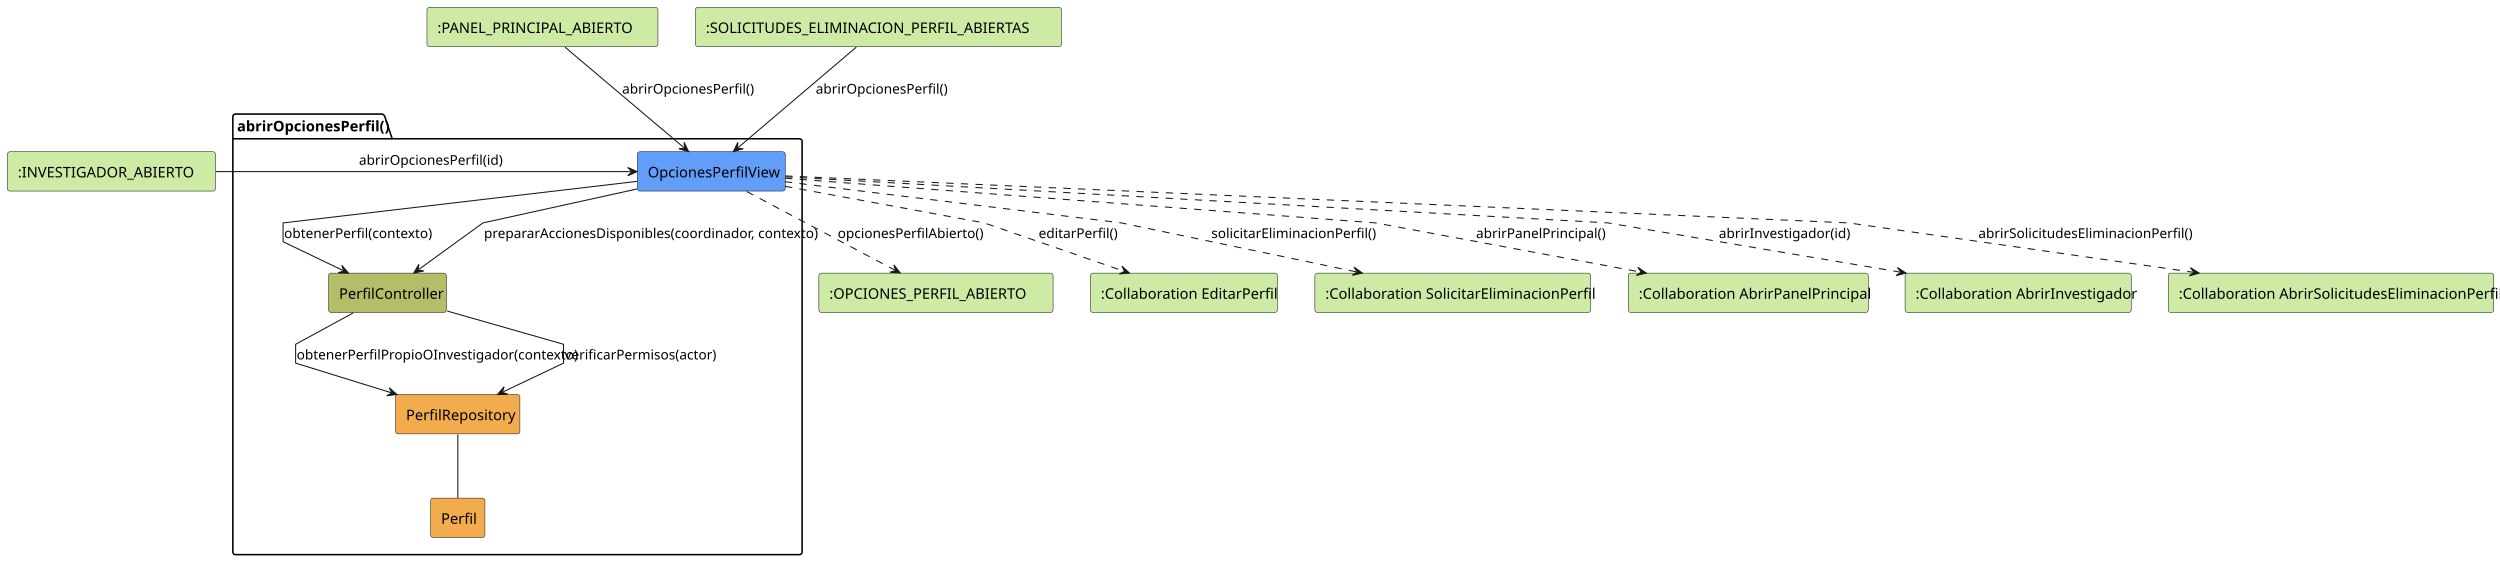
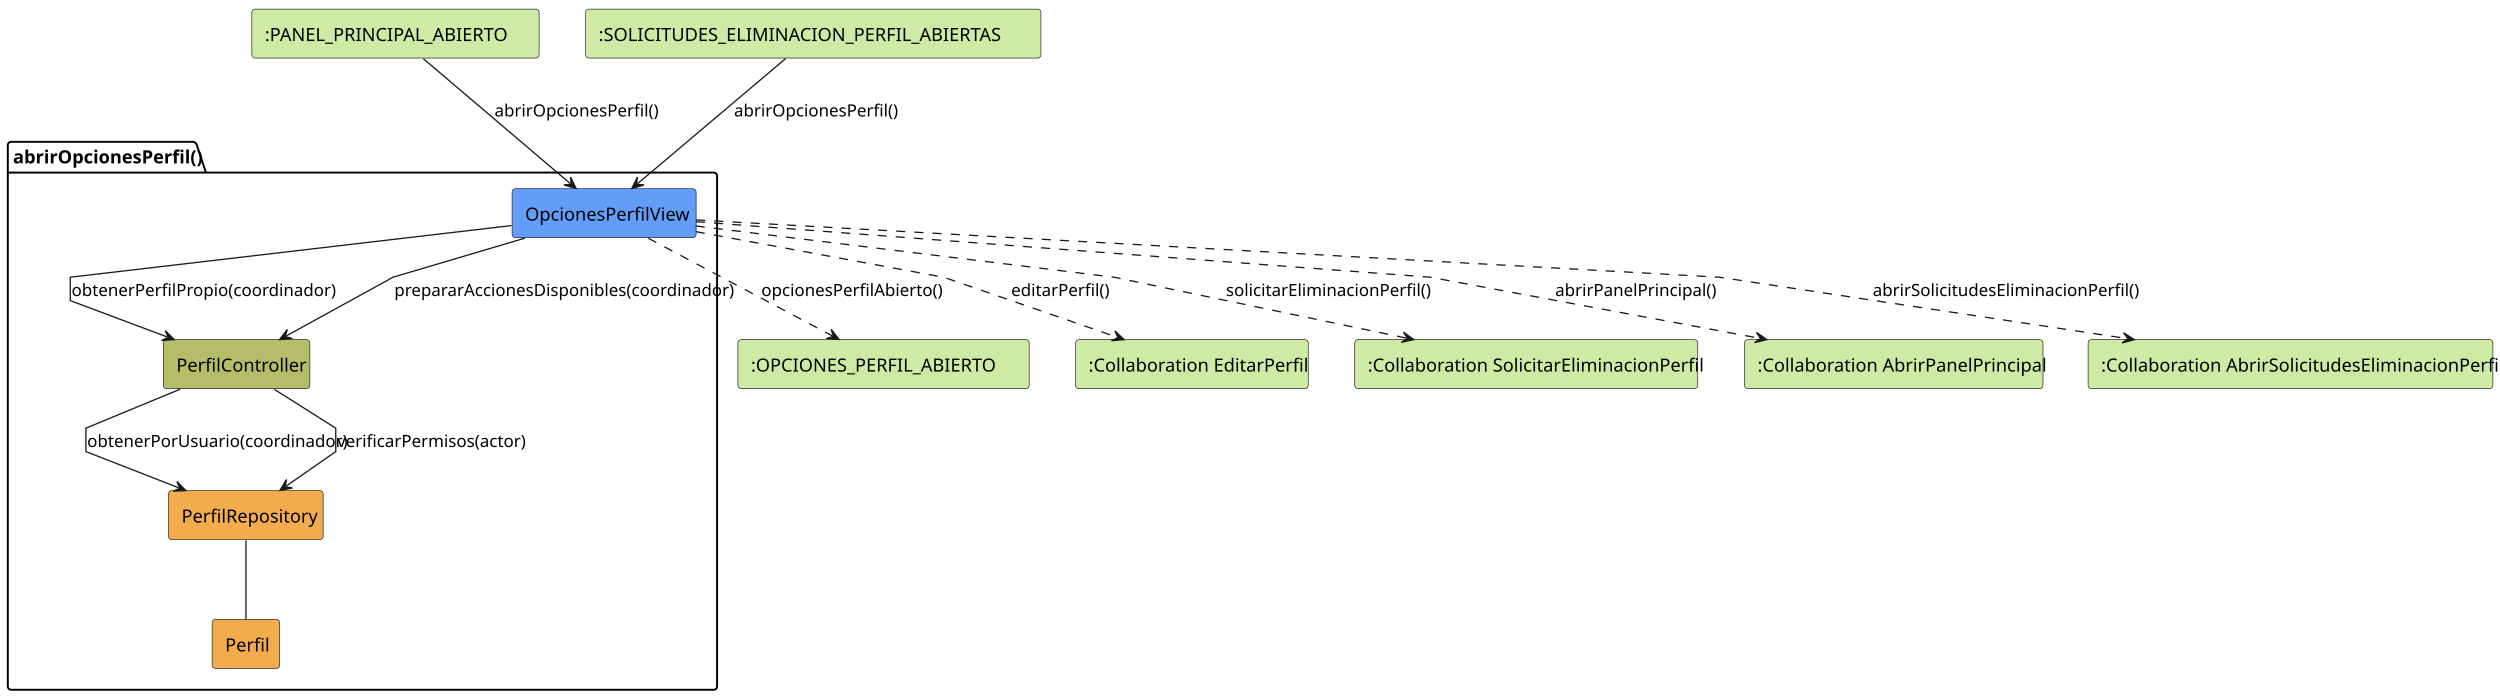
- <svg xmlns="http://www.w3.org/2000/svg" contentStyleType="text/css" data-diagram-type="DESCRIPTION" height="537px" preserveAspectRatio="none" style="width:2389px;height:537px;background:#FFFFFF;" version="1.1" viewBox="0 0 2389 537" width="2389px" zoomAndPan="magnify">
+ <svg xmlns="http://www.w3.org/2000/svg" contentStyleType="text/css" height="537px" preserveAspectRatio="none" style="width:1921px;height:537px;background:#FFFFFF;" version="1.1" viewBox="0 0 1921 537" width="1921px" zoomAndPan="magnify">
  <defs />
  <g>
-     <g class="cluster" data-entity="abrirOpcionesPerfil" data-source-line="6" data-uid="ent0005" id="cluster_abrirOpcionesPerfil">
-       <path d="M225,109 L365.255,109 A3.75,3.75 0 0 1 367.755,111.5 L374.755,132.609 L764,132.609 A2.5,2.5 0 0 1 766.5,135.109 L766.5,527.5 A2.5,2.5 0 0 1 764,530 L225,530 A2.5,2.5 0 0 1 222.5,527.5 L222.5,111.5 A2.5,2.5 0 0 1 225,109" fill="none" style="stroke:#000000;stroke-width:1.5;" />
-       <line style="stroke:#000000;stroke-width:1.5;" x1="222.5" x2="374.755" y1="132.609" y2="132.609" />
-       <text fill="#000000" font-family="sans-serif" font-size="14" font-weight="bold" lengthAdjust="spacing" textLength="139.255" x="226.5" y="125.533">abrirOpcionesPerfil()</text>
+     <g id="cluster_abrirOpcionesPerfil">
+       <path d="M8.5,109 L148.755,109 A3.75,3.75 0 0 1 151.255,111.5 L158.255,132.609 L548.5,132.609 A2.5,2.5 0 0 1 551,135.109 L551,527.5 A2.5,2.5 0 0 1 548.5,530 L8.5,530 A2.5,2.5 0 0 1 6,527.5 L6,111.5 A2.5,2.5 0 0 1 8.5,109 " fill="none" style="stroke:#000000;stroke-width:1.5;" />
+       <line style="stroke:#000000;stroke-width:1.5;" x1="6" x2="158.255" y1="132.609" y2="132.609" />
+       <text fill="#000000" font-family="sans-serif" font-size="14" font-weight="bold" lengthAdjust="spacing" textLength="139.255" x="10" y="125.533">abrirOpcionesPerfil()</text>
    </g>
-     <g class="entity" data-entity="OpcionesPerfilView" data-source-line="7" data-uid="ent0006" id="entity_OpcionesPerfilView">
-       <rect fill="#629EF9" height="37.609" rx="2.5" ry="2.5" style="stroke:#181818;stroke-width:0.5;" width="141.386" x="609" y="145" />
-       <text fill="#000000" font-family="sans-serif" font-size="14" lengthAdjust="spacing" textLength="121.386" x="619" y="169.533">OpcionesPerfilView</text>
+     <g id="elem_OpcionesPerfilView">
+       <rect fill="#629EF9" height="37.609" rx="2.5" ry="2.5" style="stroke:#181818;stroke-width:0.5;" width="141.386" x="393.5" y="145" />
+       <text fill="#000000" font-family="sans-serif" font-size="14" lengthAdjust="spacing" textLength="121.386" x="403.5" y="169.533">OpcionesPerfilView</text>
    </g>
-     <g class="entity" data-entity="PerfilController" data-source-line="8" data-uid="ent0007" id="entity_PerfilController">
-       <rect fill="#B5BD68" height="37.609" rx="2.5" ry="2.5" style="stroke:#181818;stroke-width:0.5;" width="112.586" x="314" y="261" />
-       <text fill="#000000" font-family="sans-serif" font-size="14" lengthAdjust="spacing" textLength="92.586" x="324" y="285.533">PerfilController</text>
+     <g id="elem_PerfilController">
+       <rect fill="#B5BD68" height="37.609" rx="2.5" ry="2.5" style="stroke:#181818;stroke-width:0.5;" width="112.586" x="125.5" y="261" />
+       <text fill="#000000" font-family="sans-serif" font-size="14" lengthAdjust="spacing" textLength="92.586" x="135.5" y="285.533">PerfilController</text>
    </g>
-     <g class="entity" data-entity="PerfilRepository" data-source-line="9" data-uid="ent0008" id="entity_PerfilRepository">
-       <rect fill="#F2AC4E" height="37.609" rx="2.5" ry="2.5" style="stroke:#181818;stroke-width:0.5;" width="118.814" x="378" y="377" />
-       <text fill="#000000" font-family="sans-serif" font-size="14" lengthAdjust="spacing" textLength="98.814" x="388" y="401.533">PerfilRepository</text>
+     <g id="elem_PerfilRepository">
+       <rect fill="#F2AC4E" height="37.609" rx="2.5" ry="2.5" style="stroke:#181818;stroke-width:0.5;" width="118.814" x="129.5" y="377" />
+       <text fill="#000000" font-family="sans-serif" font-size="14" lengthAdjust="spacing" textLength="98.814" x="139.5" y="401.533">PerfilRepository</text>
    </g>
-     <g class="entity" data-entity="Perfil" data-source-line="10" data-uid="ent0009" id="entity_Perfil">
-       <rect fill="#F2AC4E" height="37.609" rx="2.5" ry="2.5" style="stroke:#181818;stroke-width:0.5;" width="51.897" x="411.5" y="476" />
-       <text fill="#000000" font-family="sans-serif" font-size="14" lengthAdjust="spacing" textLength="31.896" x="421.5" y="500.533">Perfil</text>
+     <g id="elem_Perfil">
+       <rect fill="#F2AC4E" height="37.609" rx="2.5" ry="2.5" style="stroke:#181818;stroke-width:0.5;" width="51.897" x="163" y="476" />
+       <text fill="#000000" font-family="sans-serif" font-size="14" lengthAdjust="spacing" textLength="31.896" x="173" y="500.533">Perfil</text>
    </g>
-     <g class="entity" data-entity="EstadoEntradaInvestigador" data-source-line="3" data-uid="ent0002" id="entity_EstadoEntradaInvestigador">
-       <rect fill="#CDEBA5" height="37.609" rx="2.5" ry="2.5" style="stroke:#181818;stroke-width:0.5;" width="198.924" x="7" y="145" />
-       <text fill="#000000" font-family="sans-serif" font-size="14" lengthAdjust="spacing" textLength="178.924" x="17" y="169.533">:INVESTIGADOR_ABIERTO</text>
+     <g id="elem_EstadoEntradaPanel">
+       <rect fill="#CDEBA5" height="37.609" rx="2.5" ry="2.5" style="stroke:#181818;stroke-width:0.5;" width="220.737" x="193.5" y="7" />
+       <text fill="#000000" font-family="sans-serif" font-size="14" lengthAdjust="spacing" textLength="200.737" x="203.5" y="31.533">:PANEL_PRINCIPAL_ABIERTO</text>
    </g>
-     <g class="entity" data-entity="EstadoEntradaPanel" data-source-line="4" data-uid="ent0003" id="entity_EstadoEntradaPanel">
-       <rect fill="#CDEBA5" height="37.609" rx="2.5" ry="2.5" style="stroke:#181818;stroke-width:0.5;" width="220.737" x="408" y="7" />
-       <text fill="#000000" font-family="sans-serif" font-size="14" lengthAdjust="spacing" textLength="200.737" x="418" y="31.533">:PANEL_PRINCIPAL_ABIERTO</text>
+     <g id="elem_EstadoEntradaSolicitudes">
+       <rect fill="#CDEBA5" height="37.609" rx="2.5" ry="2.5" style="stroke:#181818;stroke-width:0.5;" width="349.868" x="450" y="7" />
+       <text fill="#000000" font-family="sans-serif" font-size="14" lengthAdjust="spacing" textLength="329.868" x="460" y="31.533">:SOLICITUDES_ELIMINACION_PERFIL_ABIERTAS</text>
    </g>
-     <g class="entity" data-entity="EstadoEntradaSolicitudes" data-source-line="5" data-uid="ent0004" id="entity_EstadoEntradaSolicitudes">
-       <rect fill="#CDEBA5" height="37.609" rx="2.5" ry="2.5" style="stroke:#181818;stroke-width:0.5;" width="349.868" x="664.5" y="7" />
-       <text fill="#000000" font-family="sans-serif" font-size="14" lengthAdjust="spacing" textLength="329.868" x="674.5" y="31.533">:SOLICITUDES_ELIMINACION_PERFIL_ABIERTAS</text>
+     <g id="elem_EstadoSalida">
+       <rect fill="#CDEBA5" height="37.609" rx="2.5" ry="2.5" style="stroke:#181818;stroke-width:0.5;" width="223.834" x="567" y="261" />
+       <text fill="#000000" font-family="sans-serif" font-size="14" lengthAdjust="spacing" textLength="203.834" x="577" y="285.533">:OPCIONES_PERFIL_ABIERTO</text>
    </g>
-     <g class="entity" data-entity="EstadoSalida" data-source-line="13" data-uid="ent0010" id="entity_EstadoSalida">
-       <rect fill="#CDEBA5" height="37.609" rx="2.5" ry="2.5" style="stroke:#181818;stroke-width:0.5;" width="223.834" x="782.5" y="261" />
-       <text fill="#000000" font-family="sans-serif" font-size="14" lengthAdjust="spacing" textLength="203.834" x="792.5" y="285.533">:OPCIONES_PERFIL_ABIERTO</text>
+     <g id="elem_EditarPerfil">
+       <rect fill="#CDEBA5" height="37.609" rx="2.5" ry="2.5" style="stroke:#181818;stroke-width:0.5;" width="178.744" x="826.5" y="261" />
+       <text fill="#000000" font-family="sans-serif" font-size="14" lengthAdjust="spacing" textLength="158.744" x="836.5" y="285.533">:Collaboration EditarPerfil</text>
    </g>
-     <g class="entity" data-entity="EditarPerfil" data-source-line="14" data-uid="ent0011" id="entity_EditarPerfil">
-       <rect fill="#CDEBA5" height="37.609" rx="2.5" ry="2.5" style="stroke:#181818;stroke-width:0.5;" width="178.744" x="1042" y="261" />
-       <text fill="#000000" font-family="sans-serif" font-size="14" lengthAdjust="spacing" textLength="158.744" x="1052" y="285.533">:Collaboration EditarPerfil</text>
+     <g id="elem_SolicitarEliminacionPerfil">
+       <rect fill="#CDEBA5" height="37.609" rx="2.5" ry="2.5" style="stroke:#181818;stroke-width:0.5;" width="263.551" x="1041" y="261" />
+       <text fill="#000000" font-family="sans-serif" font-size="14" lengthAdjust="spacing" textLength="243.551" x="1051" y="285.533">:Collaboration SolicitarEliminacionPerfil</text>
    </g>
-     <g class="entity" data-entity="SolicitarEliminacionPerfil" data-source-line="15" data-uid="ent0012" id="entity_SolicitarEliminacionPerfil">
-       <rect fill="#CDEBA5" height="37.609" rx="2.5" ry="2.5" style="stroke:#181818;stroke-width:0.5;" width="263.551" x="1256.5" y="261" />
-       <text fill="#000000" font-family="sans-serif" font-size="14" lengthAdjust="spacing" textLength="243.551" x="1266.5" y="285.533">:Collaboration SolicitarEliminacionPerfil</text>
+     <g id="elem_AbrirPanelPrincipal">
+       <rect fill="#CDEBA5" height="37.609" rx="2.5" ry="2.5" style="stroke:#181818;stroke-width:0.5;" width="229.33" x="1340.5" y="261" />
+       <text fill="#000000" font-family="sans-serif" font-size="14" lengthAdjust="spacing" textLength="209.33" x="1350.5" y="285.533">:Collaboration AbrirPanelPrincipal</text>
    </g>
-     <g class="entity" data-entity="AbrirPanelPrincipal" data-source-line="16" data-uid="ent0013" id="entity_AbrirPanelPrincipal">
-       <rect fill="#CDEBA5" height="37.609" rx="2.5" ry="2.5" style="stroke:#181818;stroke-width:0.5;" width="229.33" x="1556" y="261" />
-       <text fill="#000000" font-family="sans-serif" font-size="14" lengthAdjust="spacing" textLength="209.33" x="1566" y="285.533">:Collaboration AbrirPanelPrincipal</text>
+     <g id="elem_AbrirSolicitudesEliminacionPerfil">
+       <rect fill="#CDEBA5" height="37.609" rx="2.5" ry="2.5" style="stroke:#181818;stroke-width:0.5;" width="311.019" x="1604.5" y="261" />
+       <text fill="#000000" font-family="sans-serif" font-size="14" lengthAdjust="spacing" textLength="291.019" x="1614.5" y="285.533">:Collaboration AbrirSolicitudesEliminacionPerfil</text>
    </g>
-     <g class="entity" data-entity="AbrirInvestigador" data-source-line="17" data-uid="ent0014" id="entity_AbrirInvestigador">
-       <rect fill="#CDEBA5" height="37.609" rx="2.5" ry="2.5" style="stroke:#181818;stroke-width:0.5;" width="216.102" x="1820.5" y="261" />
-       <text fill="#000000" font-family="sans-serif" font-size="14" lengthAdjust="spacing" textLength="196.102" x="1830.5" y="285.533">:Collaboration AbrirInvestigador</text>
+     <g id="link_EstadoEntradaPanel_OpcionesPerfilView">
+       <path d="M325.25,45.06 C355.85,71.07 407.438,114.924 438.098,140.984 " fill="none" id="EstadoEntradaPanel-to-OpcionesPerfilView" style="stroke:#181818;stroke-width:1;" />
+       <polygon fill="#181818" points="442.67,144.87,438.403,135.994,438.86,141.632,433.222,142.089,442.67,144.87" style="stroke:#181818;stroke-width:1;" />
+       <text fill="#000000" font-family="sans-serif" font-size="13" lengthAdjust="spacing" textLength="119.203" x="380" y="89.495">abrirOpcionesPerfil()</text>
    </g>
-     <g class="entity" data-entity="AbrirSolicitudesEliminacionPerfil" data-source-line="18" data-uid="ent0015" id="entity_AbrirSolicitudesEliminacionPerfil">
-       <rect fill="#CDEBA5" height="37.609" rx="2.5" ry="2.5" style="stroke:#181818;stroke-width:0.5;" width="311.019" x="2072" y="261" />
-       <text fill="#000000" font-family="sans-serif" font-size="14" lengthAdjust="spacing" textLength="291.019" x="2082" y="285.533">:Collaboration AbrirSolicitudesEliminacionPerfil</text>
+     <g id="link_EstadoEntradaSolicitudes_OpcionesPerfilView">
+       <path d="M603.62,45.06 C572.83,71.07 520.893,114.937 490.053,140.997 " fill="none" id="EstadoEntradaSolicitudes-to-OpcionesPerfilView" style="stroke:#181818;stroke-width:1;" />
+       <polygon fill="#181818" points="485.47,144.87,494.926,142.116,489.289,141.643,489.763,136.006,485.47,144.87" style="stroke:#181818;stroke-width:1;" />
+       <text fill="#000000" font-family="sans-serif" font-size="13" lengthAdjust="spacing" textLength="119.203" x="564" y="89.495">abrirOpcionesPerfil()</text>
    </g>
-     <g class="link" data-entity-1="EstadoEntradaInvestigador" data-entity-2="OpcionesPerfilView" data-source-line="20" data-uid="lnk16" id="link_EstadoEntradaInvestigador_OpcionesPerfilView">
-       <path d="M206.31,164 C321.42,164 501.75,164 602.83,164" fill="none" id="EstadoEntradaInvestigador-to-OpcionesPerfilView" style="stroke:#181818;stroke-width:1;" />
-       <polygon fill="#181818" points="608.83,164,599.83,160,603.83,164,599.83,168,608.83,164" style="stroke:#181818;stroke-width:1;" />
-       <text fill="#000000" font-family="sans-serif" font-size="13" lengthAdjust="spacing" textLength="129.321" x="343" y="157.495">abrirOpcionesPerfil(id)</text>
+     <g id="link_OpcionesPerfilView_PerfilController">
+       <path d="M393.05,173.31 C275.7,187.04 54,213 54,213 C54,213 54,231 54,231 C54,231 92.032,245.263 128.352,258.883 " fill="none" id="OpcionesPerfilView-to-PerfilController" style="stroke:#181818;stroke-width:1;" />
+       <polygon fill="#181818" points="133.97,260.99,126.948,254.085,129.288,259.234,124.138,261.575,133.97,260.99" style="stroke:#181818;stroke-width:1;" />
+       <text fill="#000000" font-family="sans-serif" font-size="13" lengthAdjust="spacing" textLength="188.602" x="55" y="227.495">obtenerPerfilPropio(coordinador)</text>
    </g>
-     <g class="link" data-entity-1="EstadoEntradaPanel" data-entity-2="OpcionesPerfilView" data-source-line="21" data-uid="lnk17" id="link_EstadoEntradaPanel_OpcionesPerfilView">
-       <path d="M539.88,45.06 C570.67,71.07 622.607,114.937 653.447,140.997" fill="none" id="EstadoEntradaPanel-to-OpcionesPerfilView" style="stroke:#181818;stroke-width:1;" />
-       <polygon fill="#181818" points="658.03,144.87,653.737,136.006,654.211,141.643,648.574,142.116,658.03,144.87" style="stroke:#181818;stroke-width:1;" />
-       <text fill="#000000" font-family="sans-serif" font-size="13" lengthAdjust="spacing" textLength="119.203" x="594.5" y="89.495">abrirOpcionesPerfil()</text>
+     <g id="link_OpcionesPerfilView_PerfilController">
+       <path d="M403.22,183.01 C357.25,196.63 302,213 302,213 C302,213 255.577,238.528 220.047,258.077 " fill="none" id="OpcionesPerfilView-to-PerfilController-1" style="stroke:#181818;stroke-width:1;" />
+       <polygon fill="#181818" points="214.79,260.97,224.603,260.136,219.171,258.56,220.747,253.127,214.79,260.97" style="stroke:#181818;stroke-width:1;" />
+       <text fill="#000000" font-family="sans-serif" font-size="13" lengthAdjust="spacing" textLength="246.403" x="303" y="227.495">prepararAccionesDisponibles(coordinador)</text>
    </g>
-     <g class="link" data-entity-1="EstadoEntradaSolicitudes" data-entity-2="OpcionesPerfilView" data-source-line="22" data-uid="lnk18" id="link_EstadoEntradaSolicitudes_OpcionesPerfilView">
-       <path d="M818.25,45.06 C787.65,71.07 736.062,114.924 705.402,140.984" fill="none" id="EstadoEntradaSolicitudes-to-OpcionesPerfilView" style="stroke:#181818;stroke-width:1;" />
-       <polygon fill="#181818" points="700.83,144.87,710.278,142.089,704.64,141.632,705.097,135.994,700.83,144.87" style="stroke:#181818;stroke-width:1;" />
-       <text fill="#000000" font-family="sans-serif" font-size="13" lengthAdjust="spacing" textLength="119.203" x="779.5" y="89.495">abrirOpcionesPerfil()</text>
+     <g id="link_PerfilController_PerfilRepository">
+       <path d="M138.48,299.01 C105.56,312.63 66,329 66,329 C66,329 66,347 66,347 C66,347 102.361,361.189 137.261,374.809 " fill="none" id="PerfilController-to-PerfilRepository" style="stroke:#181818;stroke-width:1;" />
+       <polygon fill="#181818" points="142.85,376.99,135.92,369.992,138.192,375.172,133.012,377.444,142.85,376.99" style="stroke:#181818;stroke-width:1;" />
+       <text fill="#000000" font-family="sans-serif" font-size="13" lengthAdjust="spacing" textLength="186.431" x="67" y="343.495">obtenerPorUsuario(coordinador)</text>
    </g>
-     <g class="link" data-entity-1="OpcionesPerfilView" data-entity-2="PerfilController" data-source-line="24" data-uid="lnk19" id="link_OpcionesPerfilView_PerfilController">
-       <path d="M608.72,173.31 C491.66,187.04 270.5,213 270.5,213 C270.5,213 270.5,231 270.5,231 C270.5,231 299.191,244.774 327.571,258.394" fill="none" id="OpcionesPerfilView-to-PerfilController" style="stroke:#181818;stroke-width:1;" />
-       <polygon fill="#181818" points="332.98,260.99,326.597,253.49,328.472,258.827,323.135,260.702,332.98,260.99" style="stroke:#181818;stroke-width:1;" />
-       <text fill="#000000" font-family="sans-serif" font-size="13" lengthAdjust="spacing" textLength="131.511" x="271.5" y="227.495">obtenerPerfil(contexto)</text>
+     <g id="link_PerfilController_PerfilRepository">
+       <path d="M210.73,299.15 C232.25,312.74 258,329 258,329 C258,329 258,347 258,347 C258,347 239.556,359.834 220.016,373.424 " fill="none" id="PerfilController-to-PerfilRepository-1" style="stroke:#181818;stroke-width:1;" />
+       <polygon fill="#181818" points="215.09,376.85,224.763,374.995,219.195,373.995,220.195,368.427,215.09,376.85" style="stroke:#181818;stroke-width:1;" />
+       <text fill="#000000" font-family="sans-serif" font-size="13" lengthAdjust="spacing" textLength="137.243" x="259" y="343.495">verificarPermisos(actor)</text>
    </g>
-     <g class="link" data-entity-1="OpcionesPerfilView" data-entity-2="PerfilController" data-source-line="25" data-uid="lnk20" id="link_OpcionesPerfilView_PerfilController">
-       <path d="M608.72,180.58 C545.07,194.6 461.5,213 461.5,213 C461.5,213 427.166,237.896 400.226,257.446" fill="none" id="OpcionesPerfilView-to-PerfilController-1" style="stroke:#181818;stroke-width:1;" />
-       <polygon fill="#181818" points="395.37,260.97,405.003,258.921,399.417,258.033,400.305,252.447,395.37,260.97" style="stroke:#181818;stroke-width:1;" />
-       <text fill="#000000" font-family="sans-serif" font-size="13" lengthAdjust="spacing" textLength="302.771" x="462.5" y="227.495">prepararAccionesDisponibles(coordinador, contexto)</text>
+     <g id="link_PerfilRepository_Perfil">
+       <path d="M189,415.24 C189,432.59 189,458.52 189,475.84 " fill="none" id="PerfilRepository-Perfil" style="stroke:#181818;stroke-width:1;" />
    </g>
-     <g class="link" data-entity-1="PerfilController" data-entity-2="PerfilRepository" data-source-line="26" data-uid="lnk21" id="link_PerfilController_PerfilRepository">
-       <path d="M337.48,299.01 C312.51,312.63 282.5,329 282.5,329 C282.5,329 282.5,347 282.5,347 C282.5,347 329.628,361.595 373.608,375.215" fill="none" id="PerfilController-to-PerfilRepository" style="stroke:#181818;stroke-width:1;" />
-       <polygon fill="#181818" points="379.34,376.99,371.926,370.507,374.564,375.511,369.56,378.149,379.34,376.99" style="stroke:#181818;stroke-width:1;" />
-       <text fill="#000000" font-family="sans-serif" font-size="13" lengthAdjust="spacing" textLength="250.022" x="283.5" y="343.495">obtenerPerfilPropioOInvestigador(contexto)</text>
+     <g id="link_OpcionesPerfilView_EstadoSalida">
+       <path d="M498.07,183.06 C538.21,204.35 599.209,236.689 639.439,258.019 " fill="none" id="OpcionesPerfilView-to-EstadoSalida" style="stroke:#181818;stroke-width:1;stroke-dasharray:7.0,7.0;" />
+       <polygon fill="#181818" points="644.74,260.83,638.662,253.08,640.322,258.488,634.915,260.148,644.74,260.83" style="stroke:#181818;stroke-width:1;" />
+       <text fill="#000000" font-family="sans-serif" font-size="13" lengthAdjust="spacing" textLength="131.504" x="585" y="227.495">opcionesPerfilAbierto()</text>
    </g>
-     <g class="link" data-entity-1="PerfilController" data-entity-2="PerfilRepository" data-source-line="27" data-uid="lnk22" id="link_PerfilController_PerfilRepository">
-       <path d="M427.38,297.25 C476.12,311.18 538.5,329 538.5,329 C538.5,329 538.5,347 538.5,347 C538.5,347 509.479,360.795 480.819,374.415" fill="none" id="PerfilController-to-PerfilRepository-1" style="stroke:#181818;stroke-width:1;" />
-       <polygon fill="#181818" points="475.4,376.99,485.246,376.74,479.916,374.844,481.812,369.514,475.4,376.99" style="stroke:#181818;stroke-width:1;" />
-       <text fill="#000000" font-family="sans-serif" font-size="13" lengthAdjust="spacing" textLength="137.243" x="539.5" y="343.495">verificarPermisos(actor)</text>
+     <g id="link_OpcionesPerfilView_EditarPerfil">
+       <path d="M534.63,177.99 C611.93,192.2 725,213 725,213 C725,213 801.589,239.46 858.139,259.01 " fill="none" id="OpcionesPerfilView-to-EditarPerfil" style="stroke:#181818;stroke-width:1;stroke-dasharray:7.0,7.0;" />
+       <polygon fill="#181818" points="863.81,260.97,856.611,254.249,859.084,259.336,853.997,261.81,863.81,260.97" style="stroke:#181818;stroke-width:1;" />
+       <text fill="#000000" font-family="sans-serif" font-size="13" lengthAdjust="spacing" textLength="70.795" x="777" y="227.495">editarPerfil()</text>
    </g>
-     <g class="link" data-entity-1="PerfilRepository" data-entity-2="Perfil" data-source-line="28" data-uid="lnk23" id="link_PerfilRepository_Perfil">
-       <path d="M437.5,415.24 C437.5,432.59 437.5,458.52 437.5,475.84" fill="none" id="PerfilRepository-Perfil" style="stroke:#181818;stroke-width:1;" />
+     <g id="link_OpcionesPerfilView_SolicitarEliminacionPerfil">
+       <path d="M534.53,173.64 C647.39,187.46 856,213 856,213 C856,213 986.646,240.196 1080.506,259.747 " fill="none" id="OpcionesPerfilView-to-SolicitarEliminacionPerfil" style="stroke:#181818;stroke-width:1;stroke-dasharray:7.0,7.0;" />
+       <polygon fill="#181818" points="1086.38,260.97,1078.385,255.219,1081.485,259.95,1076.753,263.051,1086.38,260.97" style="stroke:#181818;stroke-width:1;" />
+       <text fill="#000000" font-family="sans-serif" font-size="13" lengthAdjust="spacing" textLength="148.815" x="942" y="227.495">solicitarEliminacionPerfil()</text>
    </g>
-     <g class="link" data-entity-1="OpcionesPerfilView" data-entity-2="EstadoSalida" data-source-line="29" data-uid="lnk24" id="link_OpcionesPerfilView_EstadoSalida">
-       <path d="M713.57,183.06 C753.71,204.35 814.709,236.689 854.939,258.019" fill="none" id="OpcionesPerfilView-to-EstadoSalida" style="stroke:#181818;stroke-width:1;stroke-dasharray:7,7;" />
-       <polygon fill="#181818" points="860.24,260.83,854.162,253.08,855.822,258.488,850.415,260.148,860.24,260.83" style="stroke:#181818;stroke-width:1;" />
-       <text fill="#000000" font-family="sans-serif" font-size="13" lengthAdjust="spacing" textLength="131.504" x="800.5" y="227.495">opcionesPerfilAbierto()</text>
+     <g id="link_OpcionesPerfilView_AbrirPanelPrincipal">
+       <path d="M534.69,170.34 C700.2,182.85 1099,213 1099,213 C1099,213 1246.421,240.326 1351.821,259.876 " fill="none" id="OpcionesPerfilView-to-AbrirPanelPrincipal" style="stroke:#181818;stroke-width:1;stroke-dasharray:7.0,7.0;" />
+       <polygon fill="#181818" points="1357.72,260.97,1349.6,255.396,1352.804,260.058,1348.141,263.262,1357.72,260.97" style="stroke:#181818;stroke-width:1;" />
+       <text fill="#000000" font-family="sans-serif" font-size="13" lengthAdjust="spacing" textLength="117.768" x="1195" y="227.495">abrirPanelPrincipal()</text>
    </g>
-     <g class="link" data-entity-1="OpcionesPerfilView" data-entity-2="EditarPerfil" data-source-line="30" data-uid="lnk25" id="link_OpcionesPerfilView_EditarPerfil">
-       <path d="M750.13,177.99 C827.43,192.2 940.5,213 940.5,213 C940.5,213 1017.089,239.46 1073.639,259.01" fill="none" id="OpcionesPerfilView-to-EditarPerfil" style="stroke:#181818;stroke-width:1;stroke-dasharray:7,7;" />
-       <polygon fill="#181818" points="1079.31,260.97,1072.111,254.249,1074.584,259.336,1069.497,261.81,1079.31,260.97" style="stroke:#181818;stroke-width:1;" />
-       <text fill="#000000" font-family="sans-serif" font-size="13" lengthAdjust="spacing" textLength="70.795" x="992.5" y="227.495">editarPerfil()</text>
-     </g>
-     <g class="link" data-entity-1="OpcionesPerfilView" data-entity-2="SolicitarEliminacionPerfil" data-source-line="31" data-uid="lnk26" id="link_OpcionesPerfilView_SolicitarEliminacionPerfil">
-       <path d="M750.03,173.64 C862.89,187.46 1071.5,213 1071.5,213 C1071.5,213 1202.146,240.196 1296.006,259.747" fill="none" id="OpcionesPerfilView-to-SolicitarEliminacionPerfil" style="stroke:#181818;stroke-width:1;stroke-dasharray:7,7;" />
-       <polygon fill="#181818" points="1301.88,260.97,1293.885,255.219,1296.985,259.95,1292.253,263.051,1301.88,260.97" style="stroke:#181818;stroke-width:1;" />
-       <text fill="#000000" font-family="sans-serif" font-size="13" lengthAdjust="spacing" textLength="148.815" x="1157.5" y="227.495">solicitarEliminacionPerfil()</text>
-     </g>
-     <g class="link" data-entity-1="OpcionesPerfilView" data-entity-2="AbrirPanelPrincipal" data-source-line="32" data-uid="lnk27" id="link_OpcionesPerfilView_AbrirPanelPrincipal">
-       <path d="M750.19,170.34 C915.7,182.85 1314.5,213 1314.5,213 C1314.5,213 1461.921,240.326 1567.321,259.876" fill="none" id="OpcionesPerfilView-to-AbrirPanelPrincipal" style="stroke:#181818;stroke-width:1;stroke-dasharray:7,7;" />
-       <polygon fill="#181818" points="1573.22,260.97,1565.1,255.396,1568.304,260.058,1563.641,263.262,1573.22,260.97" style="stroke:#181818;stroke-width:1;" />
-       <text fill="#000000" font-family="sans-serif" font-size="13" lengthAdjust="spacing" textLength="117.768" x="1410.5" y="227.495">abrirPanelPrincipal()</text>
-     </g>
-     <g class="link" data-entity-1="OpcionesPerfilView" data-entity-2="AbrirInvestigador" data-source-line="33" data-uid="lnk28" id="link_OpcionesPerfilView_AbrirInvestigador">
-       <path d="M750.36,168.97 C955.69,180.47 1536.5,213 1536.5,213 C1536.5,213 1699.403,240.423 1815.463,259.973" fill="none" id="OpcionesPerfilView-to-AbrirInvestigador" style="stroke:#181818;stroke-width:1;stroke-dasharray:7,7;" />
-       <polygon fill="#181818" points="1821.38,260.97,1813.169,255.531,1816.449,260.139,1811.841,263.42,1821.38,260.97" style="stroke:#181818;stroke-width:1;" />
-       <text fill="#000000" font-family="sans-serif" font-size="13" lengthAdjust="spacing" textLength="115.603" x="1642.5" y="227.495">abrirInvestigador(id)</text>
-     </g>
-     <g class="link" data-entity-1="OpcionesPerfilView" data-entity-2="AbrirSolicitudesEliminacionPerfil" data-source-line="34" data-uid="lnk29" id="link_OpcionesPerfilView_AbrirSolicitudesEliminacionPerfil">
-       <path d="M750.4,168.13 C991.75,178.79 1766.5,213 1766.5,213 C1766.5,213 1959.101,240.569 2095.591,260.119" fill="none" id="OpcionesPerfilView-to-AbrirSolicitudesEliminacionPerfil" style="stroke:#181818;stroke-width:1;stroke-dasharray:7,7;" />
-       <polygon fill="#181818" points="2101.53,260.97,2093.188,255.734,2096.581,260.261,2092.054,263.654,2101.53,260.97" style="stroke:#181818;stroke-width:1;" />
-       <text fill="#000000" font-family="sans-serif" font-size="13" lengthAdjust="spacing" textLength="193.623" x="1890.5" y="227.495">abrirSolicitudesEliminacionPerfil()</text>
+     <g id="link_OpcionesPerfilView_AbrirSolicitudesEliminacionPerfil">
+       <path d="M534.86,168.97 C740.19,180.47 1321,213 1321,213 C1321,213 1504.127,240.528 1634.107,260.078 " fill="none" id="OpcionesPerfilView-to-AbrirSolicitudesEliminacionPerfil" style="stroke:#181818;stroke-width:1;stroke-dasharray:7.0,7.0;" />
+       <polygon fill="#181818" points="1640.04,260.97,1631.735,255.676,1635.096,260.226,1630.545,263.587,1640.04,260.97" style="stroke:#181818;stroke-width:1;" />
+       <text fill="#000000" font-family="sans-serif" font-size="13" lengthAdjust="spacing" textLength="193.623" x="1439" y="227.495">abrirSolicitudesEliminacionPerfil()</text>
    </g>
  </g>
</svg>
